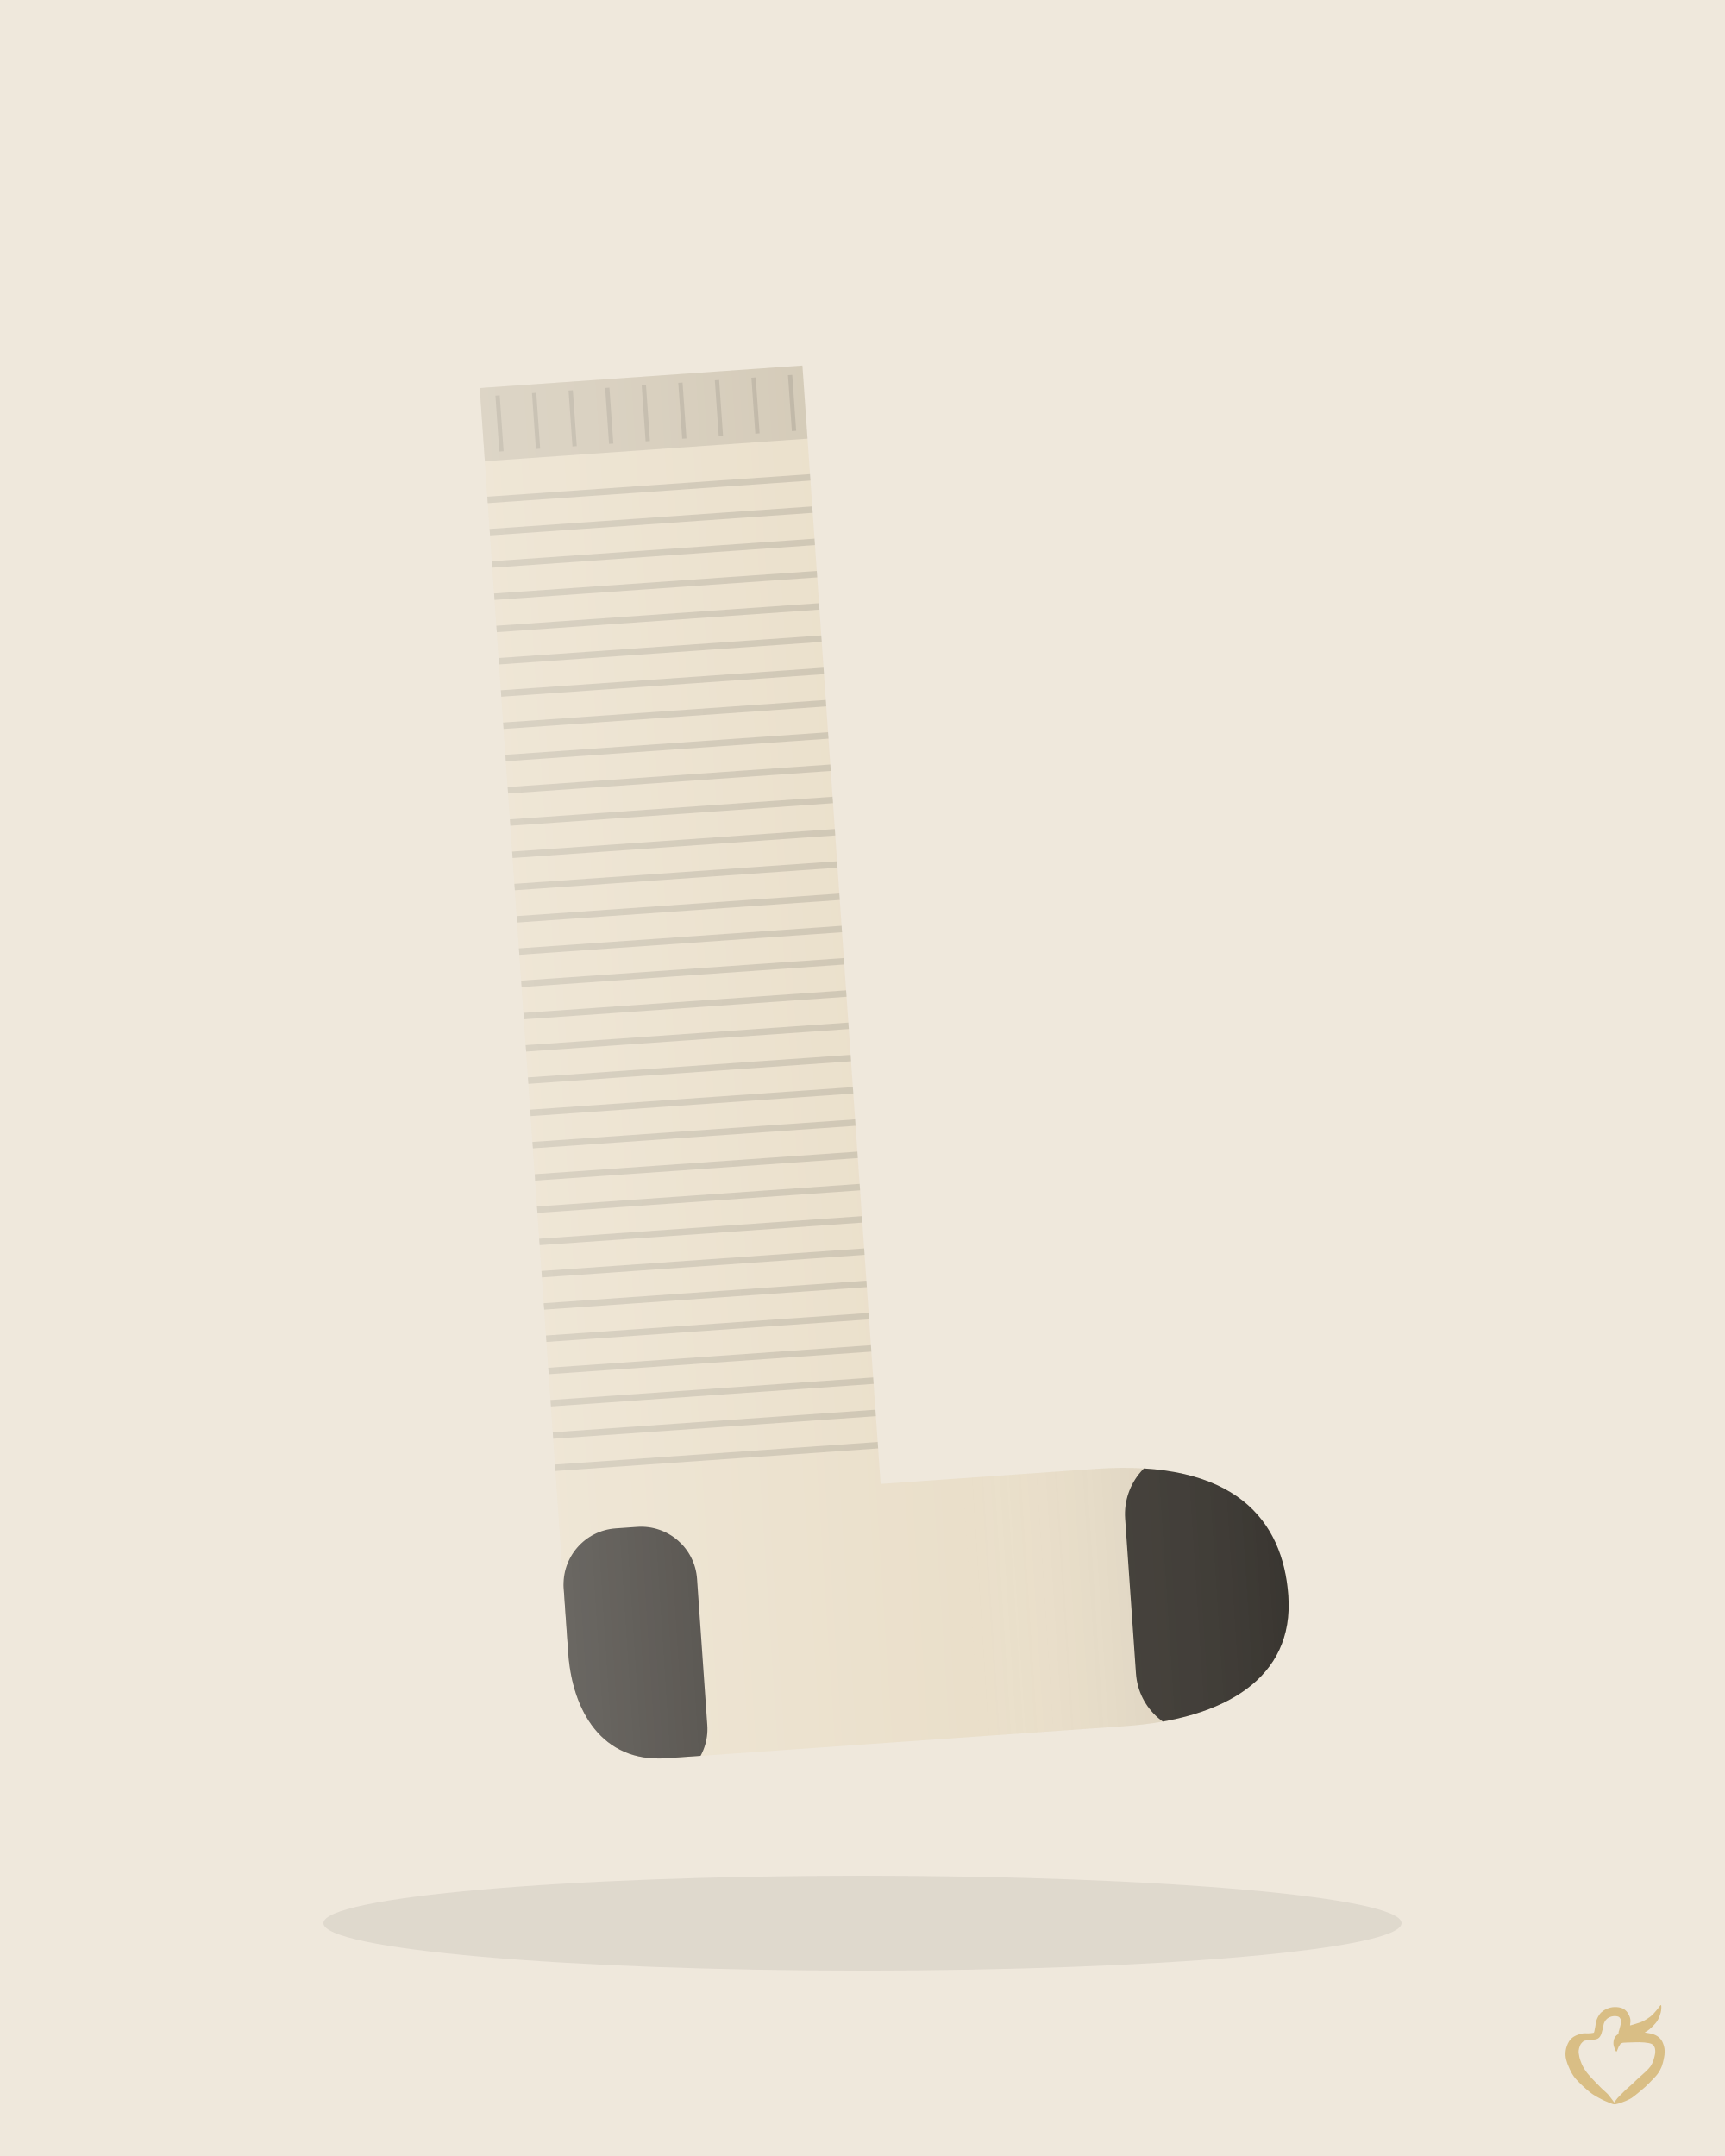
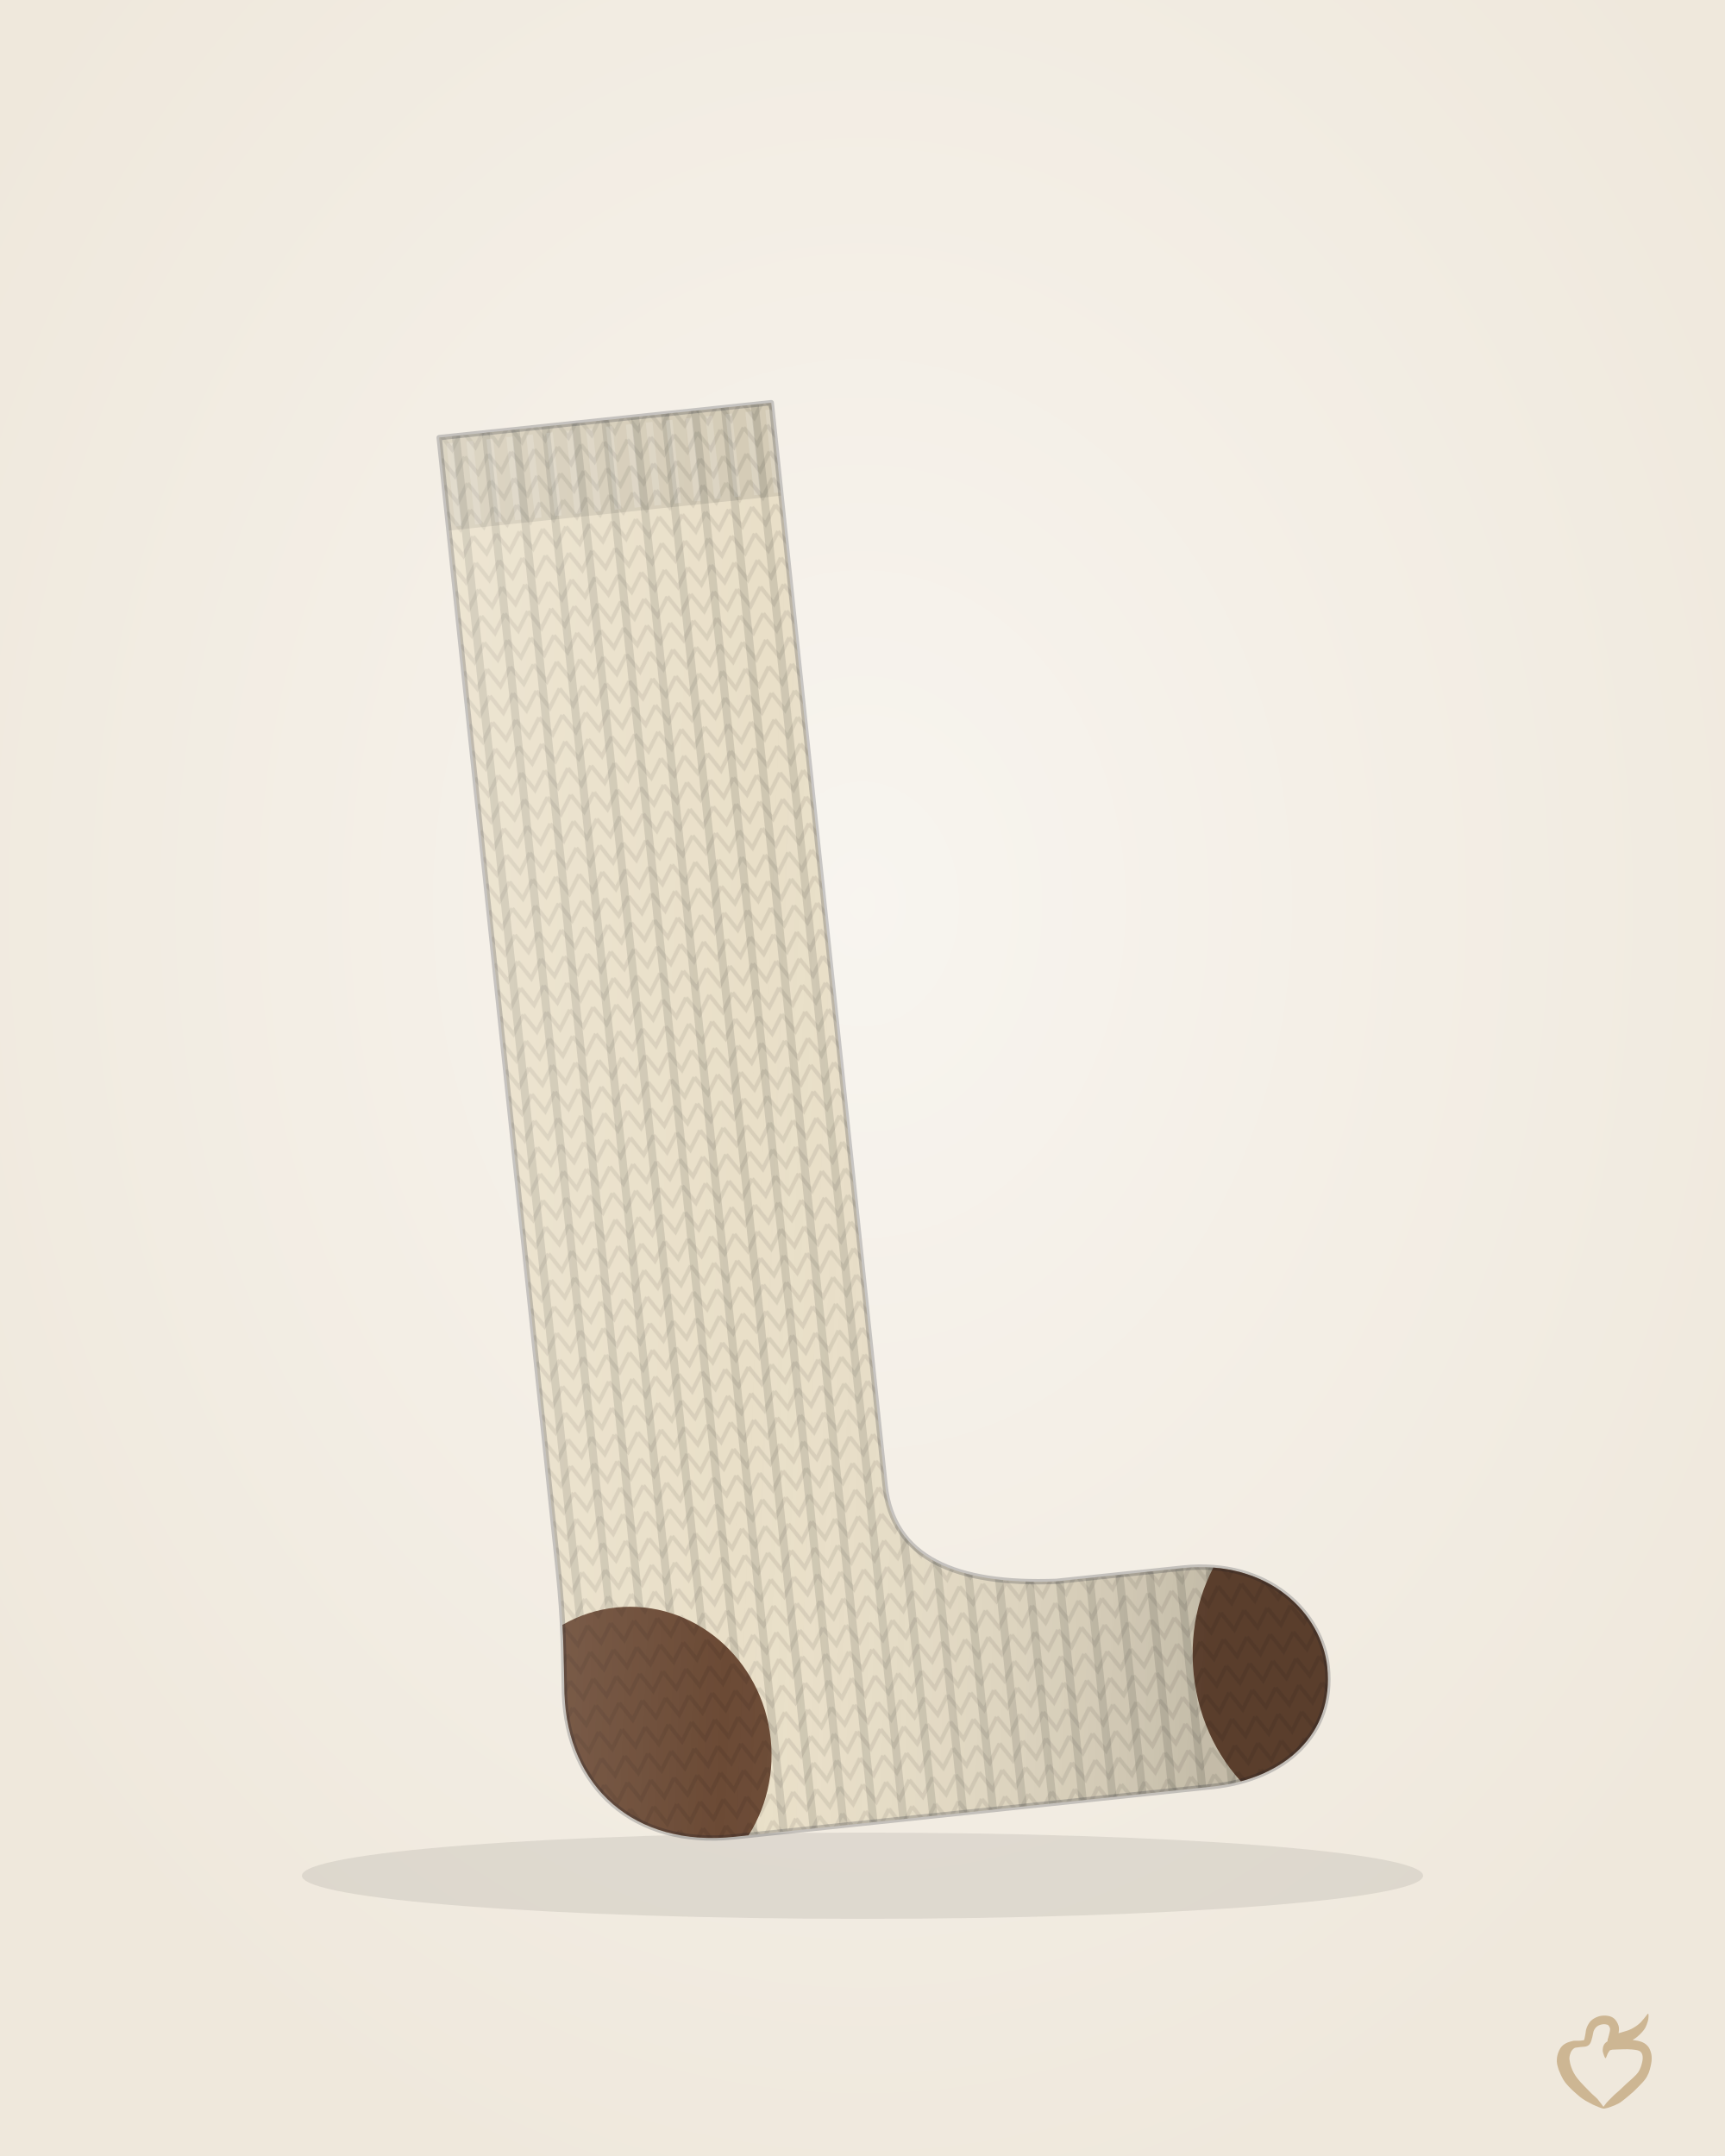
<svg xmlns="http://www.w3.org/2000/svg" viewBox="0 0 800 1000" role="img">
+   <defs>
+     <radialGradient id="light" cx=".5" cy=".42" r=".62">
+       <stop offset="0" stop-color="#fff" stop-opacity=".55" />
+       <stop offset="1" stop-color="#fff" stop-opacity="0" />
+     </radialGradient>
+   </defs>
  <rect width="800" height="1000" fill="#efe8dc" />
-   <ellipse cx="400" cy="892" rx="250" ry="22" fill="#000" fill-opacity=".07" />
-   <g transform="translate(222.5 180) rotate(-4) scale(1)">
+   <rect width="800" height="1000" fill="url(#light)" />
+   <ellipse cx="400" cy="870" rx="260" ry="20" fill="#000" fill-opacity=".08" />
+   <g transform="rotate(-6 400 500) translate(235.8 379.2) scale(1.548673 1.548673)">
    <defs>
-       <clipPath id="c-wool-knee-high-women-0">
-         <path d="M0 0H150V520H250C315 520 335 550 335 585C335 623 302 640 255 640H42C12 640 0 615 0 588Z" />
+       <clipPath id="c-wool-knee-high-women-a">
+         <path d="M0 -126H100V200C100 222 118 232 148 234H186C212 234 226 252 226 268C226 288 210 300 188 300H44C14 300 -4 280 -2 252C-1 240 0 230 0 216Z" />
      </clipPath>
-       <linearGradient id="s-wool-knee-high-women-0" x1="0" x2="1">
-         <stop offset="0" stop-color="#fff" stop-opacity=".22" />
-         <stop offset=".55" stop-color="#fff" stop-opacity="0" />
-         <stop offset="1" stop-color="#000" stop-opacity=".14" />
+       <pattern id="k-wool-knee-high-women-a" width="7" height="8" patternUnits="userSpaceOnUse">
+         <path d="M0 0.5L3.5 6L7 0.5" fill="none" stroke="#000" stroke-opacity=".075" stroke-width="1.2" />
+       </pattern>
+       <linearGradient id="g-wool-knee-high-women-a" x1="0" x2="1" y1="0" y2="0.25">
+         <stop offset="0" stop-color="#fff" stop-opacity=".2" />
+         <stop offset=".42" stop-color="#fff" stop-opacity="0" />
+         <stop offset="1" stop-color="#000" stop-opacity=".16" />
      </linearGradient>
    </defs>
-     <path d="M0 0H150V520H250C315 520 335 550 335 585C335 623 302 640 255 640H42C12 640 0 615 0 588Z" fill="#eadfca" />
-     <g clip-path="url(#c-wool-knee-high-women-0)">
-       <path d="M0 52H150" stroke="#000" stroke-opacity=".12" stroke-width="3" />
-       <path d="M0 67H150" stroke="#000" stroke-opacity=".12" stroke-width="3" />
-       <path d="M0 82H150" stroke="#000" stroke-opacity=".12" stroke-width="3" />
-       <path d="M0 97H150" stroke="#000" stroke-opacity=".12" stroke-width="3" />
-       <path d="M0 112H150" stroke="#000" stroke-opacity=".12" stroke-width="3" />
-       <path d="M0 127H150" stroke="#000" stroke-opacity=".12" stroke-width="3" />
-       <path d="M0 142H150" stroke="#000" stroke-opacity=".12" stroke-width="3" />
-       <path d="M0 157H150" stroke="#000" stroke-opacity=".12" stroke-width="3" />
-       <path d="M0 172H150" stroke="#000" stroke-opacity=".12" stroke-width="3" />
-       <path d="M0 187H150" stroke="#000" stroke-opacity=".12" stroke-width="3" />
-       <path d="M0 202H150" stroke="#000" stroke-opacity=".12" stroke-width="3" />
-       <path d="M0 217H150" stroke="#000" stroke-opacity=".12" stroke-width="3" />
-       <path d="M0 232H150" stroke="#000" stroke-opacity=".12" stroke-width="3" />
-       <path d="M0 247H150" stroke="#000" stroke-opacity=".12" stroke-width="3" />
-       <path d="M0 262H150" stroke="#000" stroke-opacity=".12" stroke-width="3" />
-       <path d="M0 277H150" stroke="#000" stroke-opacity=".12" stroke-width="3" />
-       <path d="M0 292H150" stroke="#000" stroke-opacity=".12" stroke-width="3" />
-       <path d="M0 307H150" stroke="#000" stroke-opacity=".12" stroke-width="3" />
-       <path d="M0 322H150" stroke="#000" stroke-opacity=".12" stroke-width="3" />
-       <path d="M0 337H150" stroke="#000" stroke-opacity=".12" stroke-width="3" />
-       <path d="M0 352H150" stroke="#000" stroke-opacity=".12" stroke-width="3" />
-       <path d="M0 367H150" stroke="#000" stroke-opacity=".12" stroke-width="3" />
-       <path d="M0 382H150" stroke="#000" stroke-opacity=".12" stroke-width="3" />
-       <path d="M0 397H150" stroke="#000" stroke-opacity=".12" stroke-width="3" />
-       <path d="M0 412H150" stroke="#000" stroke-opacity=".12" stroke-width="3" />
-       <path d="M0 427H150" stroke="#000" stroke-opacity=".12" stroke-width="3" />
-       <path d="M0 442H150" stroke="#000" stroke-opacity=".12" stroke-width="3" />
-       <path d="M0 457H150" stroke="#000" stroke-opacity=".12" stroke-width="3" />
-       <path d="M0 472H150" stroke="#000" stroke-opacity=".12" stroke-width="3" />
-       <path d="M0 487H150" stroke="#000" stroke-opacity=".12" stroke-width="3" />
-       <path d="M0 502H150" stroke="#000" stroke-opacity=".12" stroke-width="3" />
-       <rect x="0" y="0" width="150" height="34" fill="#000" fill-opacity=".10" />
-       <path d="M8 4V30" stroke="#000" stroke-opacity=".10" stroke-width="2" />
-       <path d="M25 4V30" stroke="#000" stroke-opacity=".10" stroke-width="2" />
-       <path d="M42 4V30" stroke="#000" stroke-opacity=".10" stroke-width="2" />
-       <path d="M59 4V30" stroke="#000" stroke-opacity=".10" stroke-width="2" />
-       <path d="M76 4V30" stroke="#000" stroke-opacity=".10" stroke-width="2" />
-       <path d="M93 4V30" stroke="#000" stroke-opacity=".10" stroke-width="2" />
-       <path d="M110 4V30" stroke="#000" stroke-opacity=".10" stroke-width="2" />
-       <path d="M127 4V30" stroke="#000" stroke-opacity=".10" stroke-width="2" />
-       <path d="M144 4V30" stroke="#000" stroke-opacity=".10" stroke-width="2" />
-       <rect x="0" y="532" width="62" height="120" rx="26" fill="#2f2c27" fill-opacity=".9" />
-       <rect x="262" y="514" width="90" height="132" rx="30" fill="#2f2c27" fill-opacity=".9" />
-       <rect x="0" y="0" width="340" height="640" fill="url(#s-wool-knee-high-women-0)" />
+     <path d="M0 -126H100V200C100 222 118 232 148 234H186C212 234 226 252 226 268C226 288 210 300 188 300H44C14 300 -4 280 -2 252C-1 240 0 230 0 216Z" fill="#e9dfc8" />
+     <g clip-path="url(#c-wool-knee-high-women-a)">
+       <path d="M-4 -126V304" stroke="#000" stroke-opacity=".11" stroke-width="2.4" />
+       <path d="M5 -126V304" stroke="#000" stroke-opacity=".11" stroke-width="2.4" />
+       <path d="M14 -126V304" stroke="#000" stroke-opacity=".11" stroke-width="2.4" />
+       <path d="M23 -126V304" stroke="#000" stroke-opacity=".11" stroke-width="2.4" />
+       <path d="M32 -126V304" stroke="#000" stroke-opacity=".11" stroke-width="2.4" />
+       <path d="M41 -126V304" stroke="#000" stroke-opacity=".11" stroke-width="2.4" />
+       <path d="M50 -126V304" stroke="#000" stroke-opacity=".11" stroke-width="2.4" />
+       <path d="M59 -126V304" stroke="#000" stroke-opacity=".11" stroke-width="2.4" />
+       <path d="M68 -126V304" stroke="#000" stroke-opacity=".11" stroke-width="2.4" />
+       <path d="M77 -126V304" stroke="#000" stroke-opacity=".11" stroke-width="2.4" />
+       <path d="M86 -126V304" stroke="#000" stroke-opacity=".11" stroke-width="2.4" />
+       <path d="M95 -126V304" stroke="#000" stroke-opacity=".11" stroke-width="2.4" />
+       <path d="M104 -126V304" stroke="#000" stroke-opacity=".11" stroke-width="2.4" />
+       <path d="M113 -126V304" stroke="#000" stroke-opacity=".11" stroke-width="2.4" />
+       <path d="M122 -126V304" stroke="#000" stroke-opacity=".11" stroke-width="2.4" />
+       <path d="M131 -126V304" stroke="#000" stroke-opacity=".11" stroke-width="2.4" />
+       <path d="M140 -126V304" stroke="#000" stroke-opacity=".11" stroke-width="2.4" />
+       <path d="M149 -126V304" stroke="#000" stroke-opacity=".11" stroke-width="2.4" />
+       <path d="M158 -126V304" stroke="#000" stroke-opacity=".11" stroke-width="2.4" />
+       <path d="M167 -126V304" stroke="#000" stroke-opacity=".11" stroke-width="2.4" />
+       <path d="M176 -126V304" stroke="#000" stroke-opacity=".11" stroke-width="2.4" />
+       <path d="M185 -126V304" stroke="#000" stroke-opacity=".11" stroke-width="2.4" />
+       <path d="M194 -126V304" stroke="#000" stroke-opacity=".11" stroke-width="2.4" />
+       <path d="M203 -126V304" stroke="#000" stroke-opacity=".11" stroke-width="2.4" />
+       <path d="M212 -126V304" stroke="#000" stroke-opacity=".11" stroke-width="2.4" />
+       <path d="M221 -126V304" stroke="#000" stroke-opacity=".11" stroke-width="2.4" />
+       <path d="M230 -126V304" stroke="#000" stroke-opacity=".11" stroke-width="2.4" />
+       <rect x="-10" y="-126" width="120" height="28" fill="#000" fill-opacity=".09" />
+       <path d="M3 -124V-99" stroke="#fff" stroke-opacity=".16" stroke-width="2" />
+       <path d="M9 -124V-99" stroke="#fff" stroke-opacity=".16" stroke-width="2" />
+       <path d="M15 -124V-99" stroke="#fff" stroke-opacity=".16" stroke-width="2" />
+       <path d="M21 -124V-99" stroke="#fff" stroke-opacity=".16" stroke-width="2" />
+       <path d="M27 -124V-99" stroke="#fff" stroke-opacity=".16" stroke-width="2" />
+       <path d="M33 -124V-99" stroke="#fff" stroke-opacity=".16" stroke-width="2" />
+       <path d="M39 -124V-99" stroke="#fff" stroke-opacity=".16" stroke-width="2" />
+       <path d="M45 -124V-99" stroke="#fff" stroke-opacity=".16" stroke-width="2" />
+       <path d="M51 -124V-99" stroke="#fff" stroke-opacity=".16" stroke-width="2" />
+       <path d="M57 -124V-99" stroke="#fff" stroke-opacity=".16" stroke-width="2" />
+       <path d="M63 -124V-99" stroke="#fff" stroke-opacity=".16" stroke-width="2" />
+       <path d="M69 -124V-99" stroke="#fff" stroke-opacity=".16" stroke-width="2" />
+       <path d="M75 -124V-99" stroke="#fff" stroke-opacity=".16" stroke-width="2" />
+       <path d="M81 -124V-99" stroke="#fff" stroke-opacity=".16" stroke-width="2" />
+       <path d="M87 -124V-99" stroke="#fff" stroke-opacity=".16" stroke-width="2" />
+       <path d="M93 -124V-99" stroke="#fff" stroke-opacity=".16" stroke-width="2" />
+       <path d="M99 -124V-99" stroke="#fff" stroke-opacity=".16" stroke-width="2" />
+       <ellipse cx="16" cy="272" rx="42" ry="44" fill="#6b4a35" />
+       <ellipse cx="232" cy="266" rx="46" ry="52" fill="#6b4a35" />
+       <rect x="-30" y="-156" width="290" height="466" fill="url(#k-wool-knee-high-women-a)" />
+       <rect x="-6" y="-126" width="236" height="430" fill="url(#g-wool-knee-high-women-a)" />
    </g>
+     <path d="M0 -126H100V200C100 222 118 232 148 234H186C212 234 226 252 226 268C226 288 210 300 188 300H44C14 300 -4 280 -2 252C-1 240 0 230 0 216Z" fill="none" stroke="#0b1220" stroke-opacity=".2" stroke-width="1.6" stroke-linejoin="round" />
  </g>
-   <g transform="translate(726 930) scale(0.071)" fill="#c9a24b" fill-opacity=".6" fill-rule="evenodd">
+   <g transform="translate(722 934) scale(0.0679)" fill="#b08d57" fill-opacity=".55" fill-rule="evenodd">
    <path d="M313.3 647.4C311.0 646.9 308.1 646.0 306.8 645.5C305.6 645.0 303.2 644.3 301.6 643.8C300.0 643.4 296.8 642.2 294.5 641.2C292.1 640.2 289.6 639.2 288.8 639.0C288.1 638.8 285.7 637.8 283.5 636.8C281.3 635.8 277.7 634.2 275.5 633.3C273.3 632.5 269.8 631.0 267.7 630.1C265.6 629.2 263.5 628.3 263.0 628.2C262.6 628.0 260.6 627.2 258.5 626.3C256.5 625.4 253.5 624.1 251.8 623.4C250.2 622.8 247.9 621.8 246.8 621.2C237.4 616.1 233.8 614.2 221.8 608.0C214.9 604.5 204.9 599.1 197.8 595.1C187.1 589.0 164.2 573.5 158.7 568.4C157.5 567.4 154.2 564.5 151.3 562.2C148.5 559.8 144.8 556.6 143.2 555.1C141.5 553.7 138.5 551.1 136.4 549.4C132.1 545.9 128.5 542.8 124.2 538.6C122.5 537.0 119.7 534.5 118.0 533.0C97.5 515.1 66.5 482.6 56.3 468.2C52.9 463.4 46.8 454.2 45.5 451.8C45.0 450.9 43.5 448.5 42.2 446.5C35.7 436.2 20.2 403.1 15.0 388.3C13.5 384.0 12.0 379.8 11.6 378.9C11.0 377.4 7.5 365.4 5.1 357.0C-5.6 318.5 1.1 274.3 23.3 237.5C37.0 214.8 62.1 198.1 94.5 190.0C97.4 189.2 100.6 188.4 101.5 188.0C103.6 187.3 109.7 185.9 114.5 185.1C118.5 184.5 128.9 184.3 148.5 184.7C157.7 184.8 158.9 184.8 163.2 184.1C165.7 183.7 170.6 183.0 174.0 182.7C187.9 181.2 187.1 182.3 191.5 158.2C192.1 154.7 193.4 148.3 194.3 144.0C195.2 139.7 196.1 134.7 196.3 132.8C198.8 109.7 202.4 97.0 211.9 78.2C216.5 69.0 223.8 58.3 230.8 50.5C233.0 48.1 242.4 40.2 246.2 37.7C278.1 16.2 310.9 8.9 348.7 14.7C380.4 19.6 400.8 35.4 415.8 67.0C425.1 86.6 426.8 101.6 422.7 126.0C422.3 128.1 421.9 130.2 421.8 130.8C421.4 133.4 422.9 133.3 432.8 130.3C435.8 129.4 445.1 126.6 453.7 124.1C485.2 115.0 493.6 111.9 513.1 102.1C522.7 97.3 542.0 85.2 548.6 79.8C551.6 77.4 554.0 75.5 557.7 72.7C563.0 68.6 568.5 63.7 572.5 59.6C578.9 53.0 581.1 50.5 591.0 38.5C592.1 37.2 593.8 35.2 594.8 34.0C598.1 30.2 607.0 19.0 609.0 16.2C618.7 2.3 622.7 -1.6 624.8 0.5C628.1 3.8 626.5 35.2 622.3 49.0C616.0 69.8 612.4 79.7 607.3 89.8C605.2 93.9 603.2 97.7 602.8 98.4C602.4 99.0 601.3 101.0 600.3 102.7C599.4 104.4 597.0 107.9 595.0 110.3C593.1 112.8 590.4 116.3 589.0 118.0C579.0 130.9 549.2 159.5 539.7 165.2C538.3 166.1 534.8 168.3 532.0 170.2C529.2 172.1 525.2 174.5 523.1 175.6C516.3 179.4 516.5 179.5 528.8 181.2C539.3 182.6 549.2 184.1 551.5 184.8C552.4 185.1 556.5 186.1 560.7 187.0C599.5 195.9 626.7 218.5 638.1 251.2C639.0 253.6 640.5 257.9 641.5 260.8C643.5 266.8 645.7 275.8 646.5 281.7C648.1 294.3 648.1 294.2 647.9 307.8C647.7 321.5 647.2 326.3 645.0 337.7C644.7 339.6 644.1 342.7 643.8 344.7C643.5 346.6 643.0 349.2 642.7 350.5C642.3 351.8 641.8 354.2 641.5 355.8C639.5 367.1 633.6 388.7 630.0 397.7C628.9 400.5 627.5 404.3 626.8 406.2C625.2 410.5 617.3 426.7 614.8 430.5C613.8 432.2 612.2 434.8 611.3 436.5C610.3 438.2 608.4 441.2 606.8 443.2C605.3 445.2 603.5 447.8 602.7 448.9C601.9 450.1 600.1 452.5 598.6 454.3C597.1 456.0 594.9 458.7 593.7 460.2C592.5 461.6 590.7 463.7 589.7 464.8C588.6 465.9 586.7 468.2 585.3 469.8C581.7 474.2 558.1 498.8 552.2 504.3C546.1 510.1 528.1 527.7 526.1 529.9C524.9 531.3 522.8 533.2 521.5 534.3C518.0 537.1 510.7 543.4 506.7 547.0C504.7 548.8 502.3 550.9 501.3 551.7C500.3 552.5 498.2 554.4 496.5 555.8C493.3 558.7 489.0 562.3 480.7 569.1C477.8 571.4 475.3 573.5 475.0 573.8C474.7 574.2 472.6 575.9 470.3 577.7C465.9 581.2 461.1 585.0 457.7 587.8C456.5 588.7 453.9 590.8 451.8 592.3C449.8 593.9 446.9 596.1 445.5 597.2C434.8 605.6 430.8 608.3 420.6 613.7C414.1 617.1 399.5 624.0 395.3 625.7C393.8 626.3 390.6 627.6 388.2 628.5C383.6 630.4 368.5 636.1 362.2 638.4C360.2 639.1 356.2 640.4 353.5 641.2C350.8 642.0 346.4 643.2 343.9 644.0C329.0 648.4 321.7 649.2 313.3 647.4ZM319.4 635.1C319.7 634.8 321.4 632.4 323.2 629.8C334.6 613.3 343.8 602.5 357.5 589.4C366.6 580.6 384.2 563.0 387.6 559.4C389.1 557.7 391.9 555.0 393.8 553.4C395.6 551.8 398.5 549.3 400.1 547.8C401.8 546.3 404.2 544.2 405.5 543.1C406.8 542.1 410.6 538.8 413.8 535.8C417.1 532.9 421.1 529.4 422.6 528.0C424.2 526.7 426.8 524.3 428.4 522.9C429.9 521.4 433.6 518.0 436.5 515.3C446.8 505.9 464.0 489.6 464.0 489.3C464.0 489.2 466.6 486.7 469.7 483.8C472.9 480.9 477.2 476.8 479.3 474.8C481.4 472.8 484.4 470.2 485.9 469.0C488.6 466.8 494.9 461.2 499.2 457.3C500.4 456.1 503.1 453.8 505.0 452.1C508.7 449.0 510.6 447.3 521.1 437.4C537.2 422.3 550.6 408.0 555.9 400.1C558.9 395.7 564.5 386.0 566.2 382.2C568.8 376.6 573.2 365.6 574.0 362.8C574.4 361.6 575.3 358.8 576.0 356.7C576.7 354.6 578.1 349.9 579.0 346.3C579.9 342.8 581.3 337.7 582.0 335.0C593.0 294.0 584.8 262.3 560.8 252.9C540.4 244.8 496.3 241.2 446.3 243.3C429.0 244.1 419.7 244.4 403.7 244.6C380.5 245.1 375.7 245.6 368.1 248.2C360.4 250.9 360.0 251.3 354.2 261.8C353.3 263.5 351.9 265.7 351.0 266.8C348.3 270.3 345.0 277.5 342.2 286.0C338.7 296.6 334.8 304.0 332.7 304.0C329.1 304.0 319.3 280.8 314.5 260.9C312.4 252.1 313.9 232.8 317.6 222.2C322.3 208.6 332.2 196.5 343.5 190.6C346.8 188.9 346.6 189.5 346.8 182.7C347.0 175.9 348.2 170.7 350.6 165.9C351.0 165.0 351.6 162.9 351.9 161.2C352.5 157.1 353.4 153.9 355.5 147.5C360.1 133.6 364.4 110.5 363.9 102.7C363.5 96.8 357.3 84.5 352.3 79.7C343.7 71.3 319.0 69.1 299.5 74.9C279.5 80.8 264.7 92.3 256.8 108.1C256.1 109.4 255.2 111.0 254.8 111.7C251.9 116.3 249.4 124.6 248.0 133.8C247.2 139.8 243.6 156.4 242.6 159.7C241.3 163.2 240.1 167.5 239.5 170.2C230.1 211.7 215.3 225.2 178.0 226.3C168.2 226.7 166.5 226.8 159.9 227.8C156.0 228.5 151.1 229.2 149.1 229.3C147.1 229.5 144.5 229.8 143.2 230.0C141.9 230.2 139.7 230.4 138.3 230.5C134.8 230.8 126.8 232.2 124.1 233.0C115.3 235.7 98.9 253.0 95.8 263.0C95.3 264.6 94.3 267.3 93.5 269.2C86.7 285.2 84.4 303.9 87.3 318.0C87.9 320.9 88.6 325.0 88.9 327.2C89.1 329.4 89.8 333.0 90.3 335.3C90.9 337.6 91.4 340.3 91.7 341.4C91.9 342.4 92.5 344.8 93.0 346.7C93.6 348.6 94.6 352.3 95.4 355.0C96.1 357.7 97.3 361.4 98.1 363.3C98.8 365.3 100.1 368.7 100.9 370.9C101.7 373.2 103.6 377.9 105.1 381.4C106.7 385.0 108.3 388.7 108.7 389.7C110.6 394.6 117.2 407.1 121.5 413.8C123.3 416.8 126.0 421.2 127.5 423.6C132.4 431.8 146.8 450.2 158.2 462.8C159.8 464.6 162.4 467.5 164.0 469.3C165.5 471.1 168.5 474.3 170.6 476.5C172.8 478.7 177.0 483.2 180.0 486.4C183.0 489.7 186.3 493.1 187.3 494.1C189.8 496.5 212.6 519.8 214.0 521.5C216.9 524.9 234.0 542.2 238.2 546.0C243.0 550.2 246.9 553.9 260.3 566.0C274.1 578.7 275.3 579.8 277.1 581.9C279.0 584.1 283.3 589.5 286.7 594.0C287.8 595.6 290.1 598.4 291.7 600.3C293.3 602.3 295.1 604.7 295.9 605.7C296.6 606.7 298.6 609.3 300.4 611.5C302.1 613.7 304.5 616.9 305.7 618.5C306.8 620.2 308.4 622.2 309.2 623.2C309.9 624.1 311.1 625.7 311.7 626.7C312.3 627.7 313.6 629.6 314.6 631.0C318.1 636.0 318.4 636.2 319.4 635.1Z" />
  </g>
</svg>
